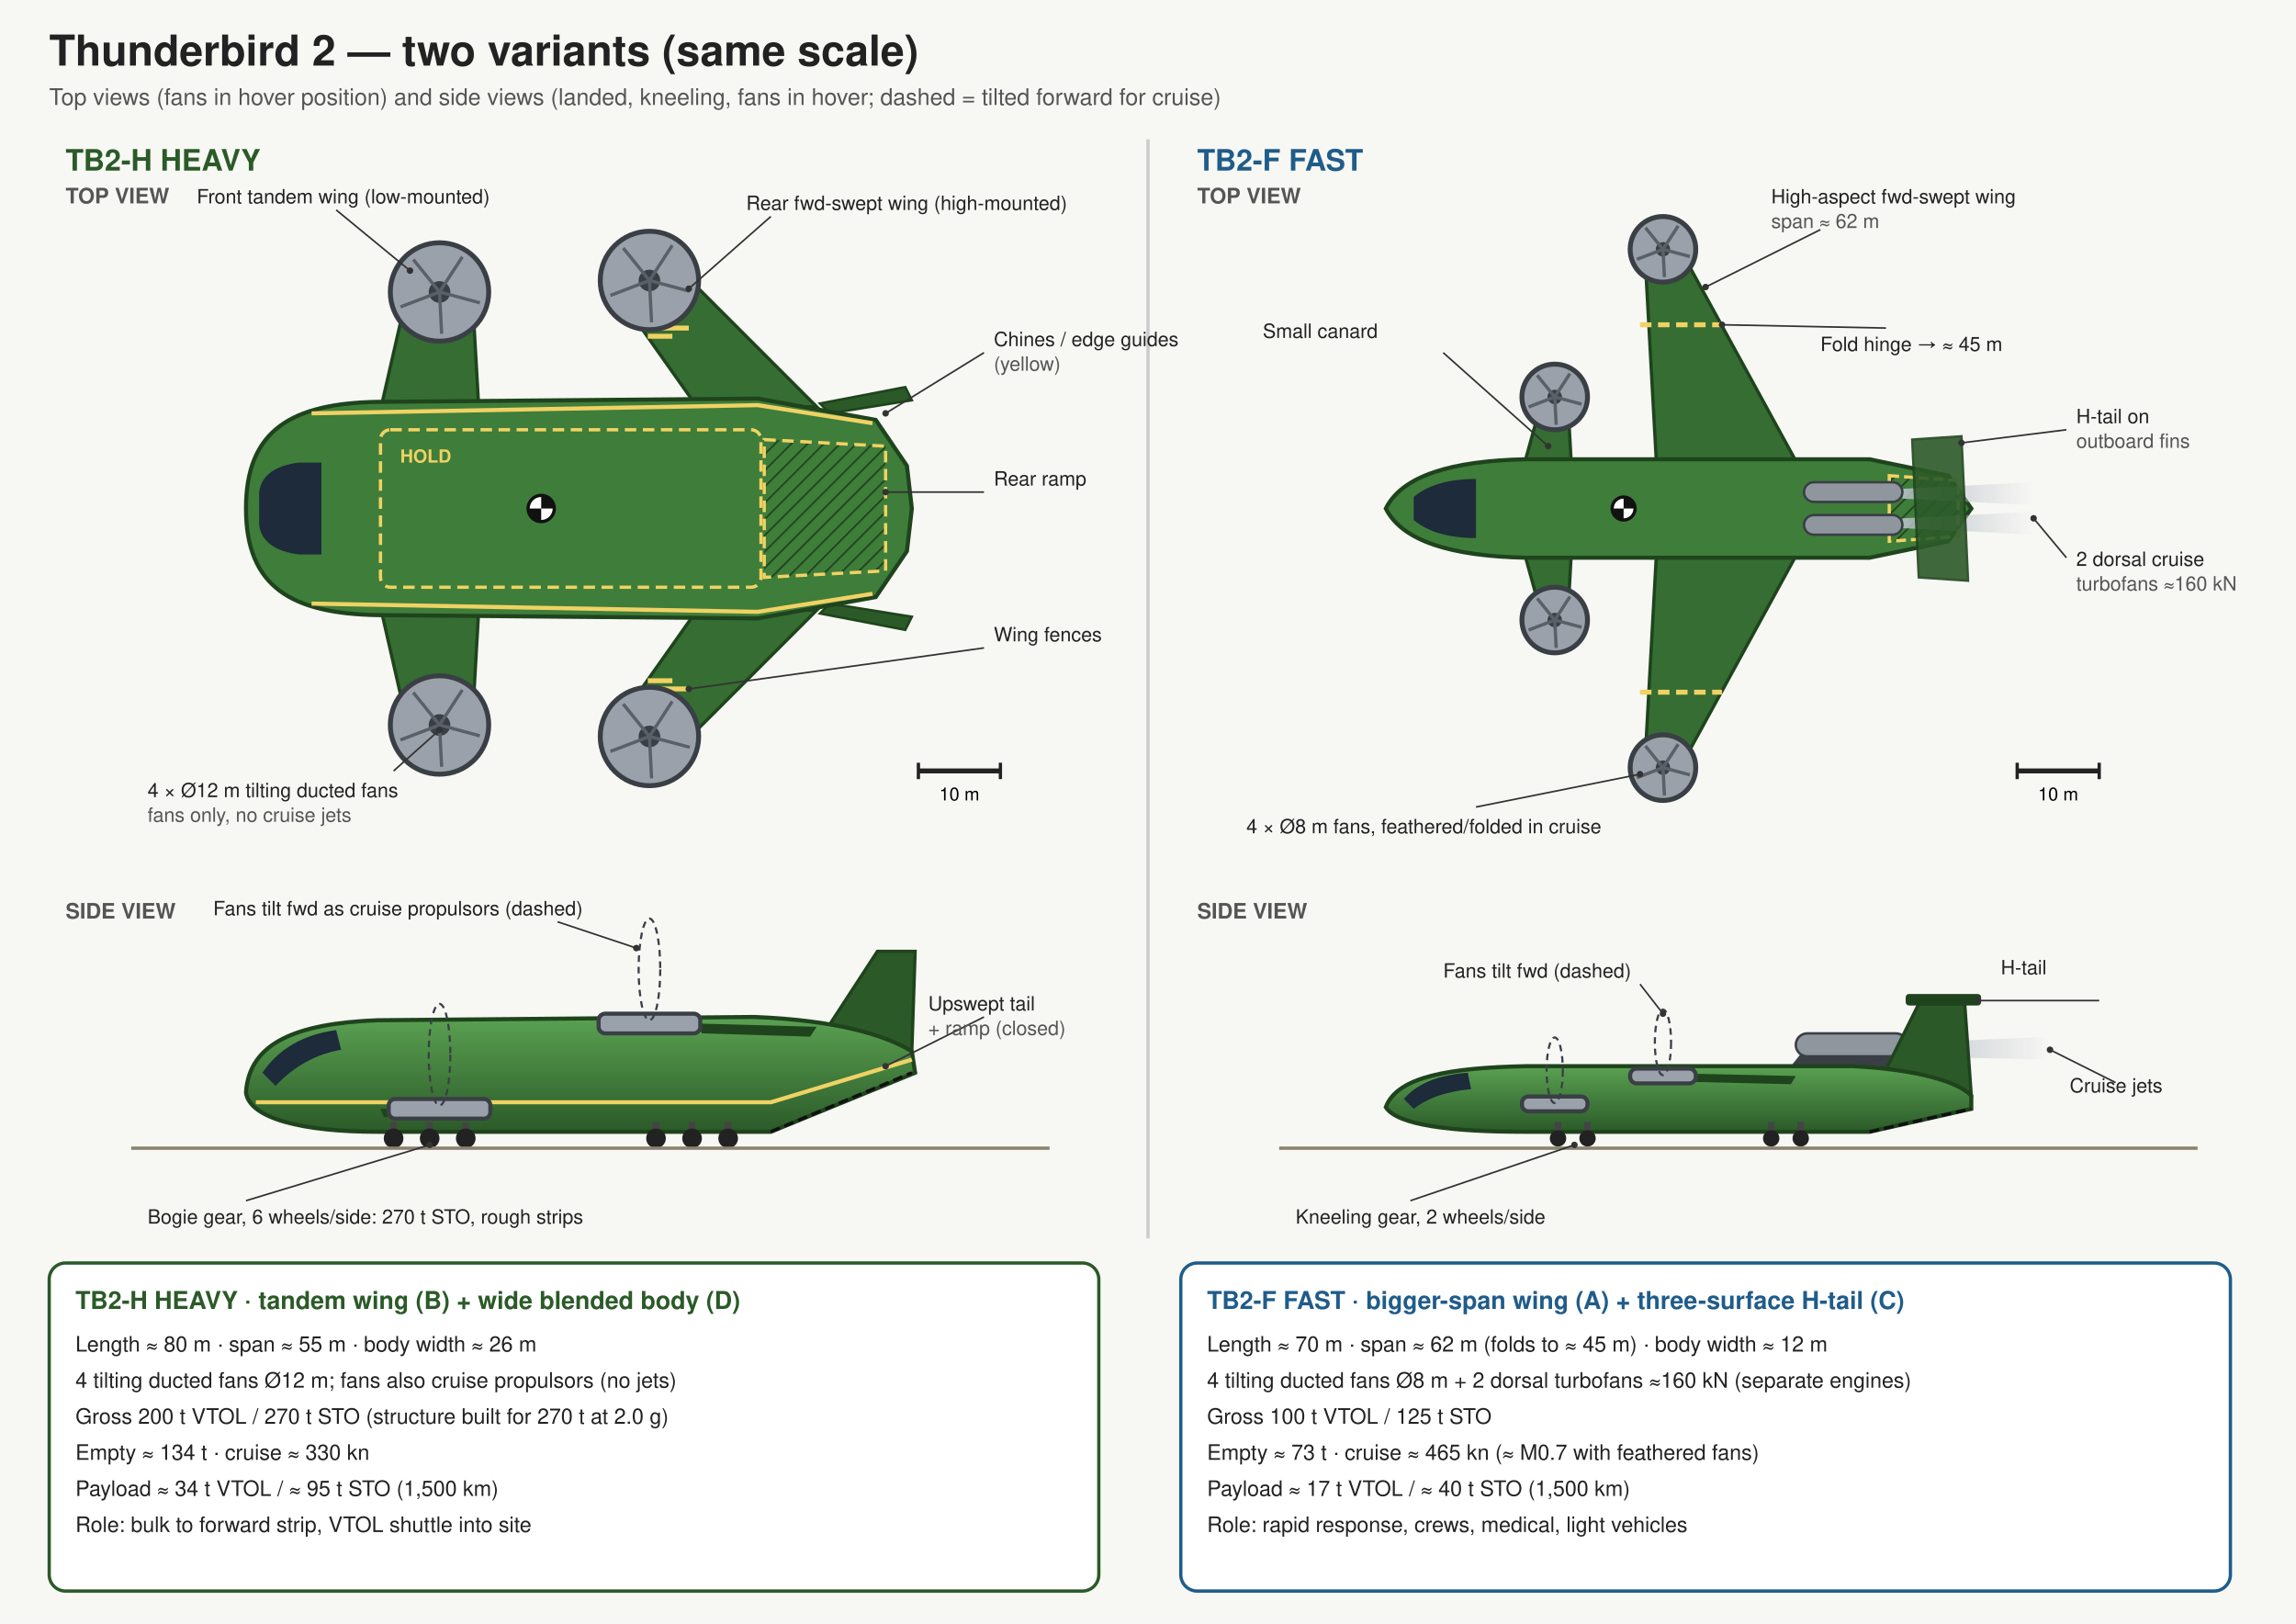
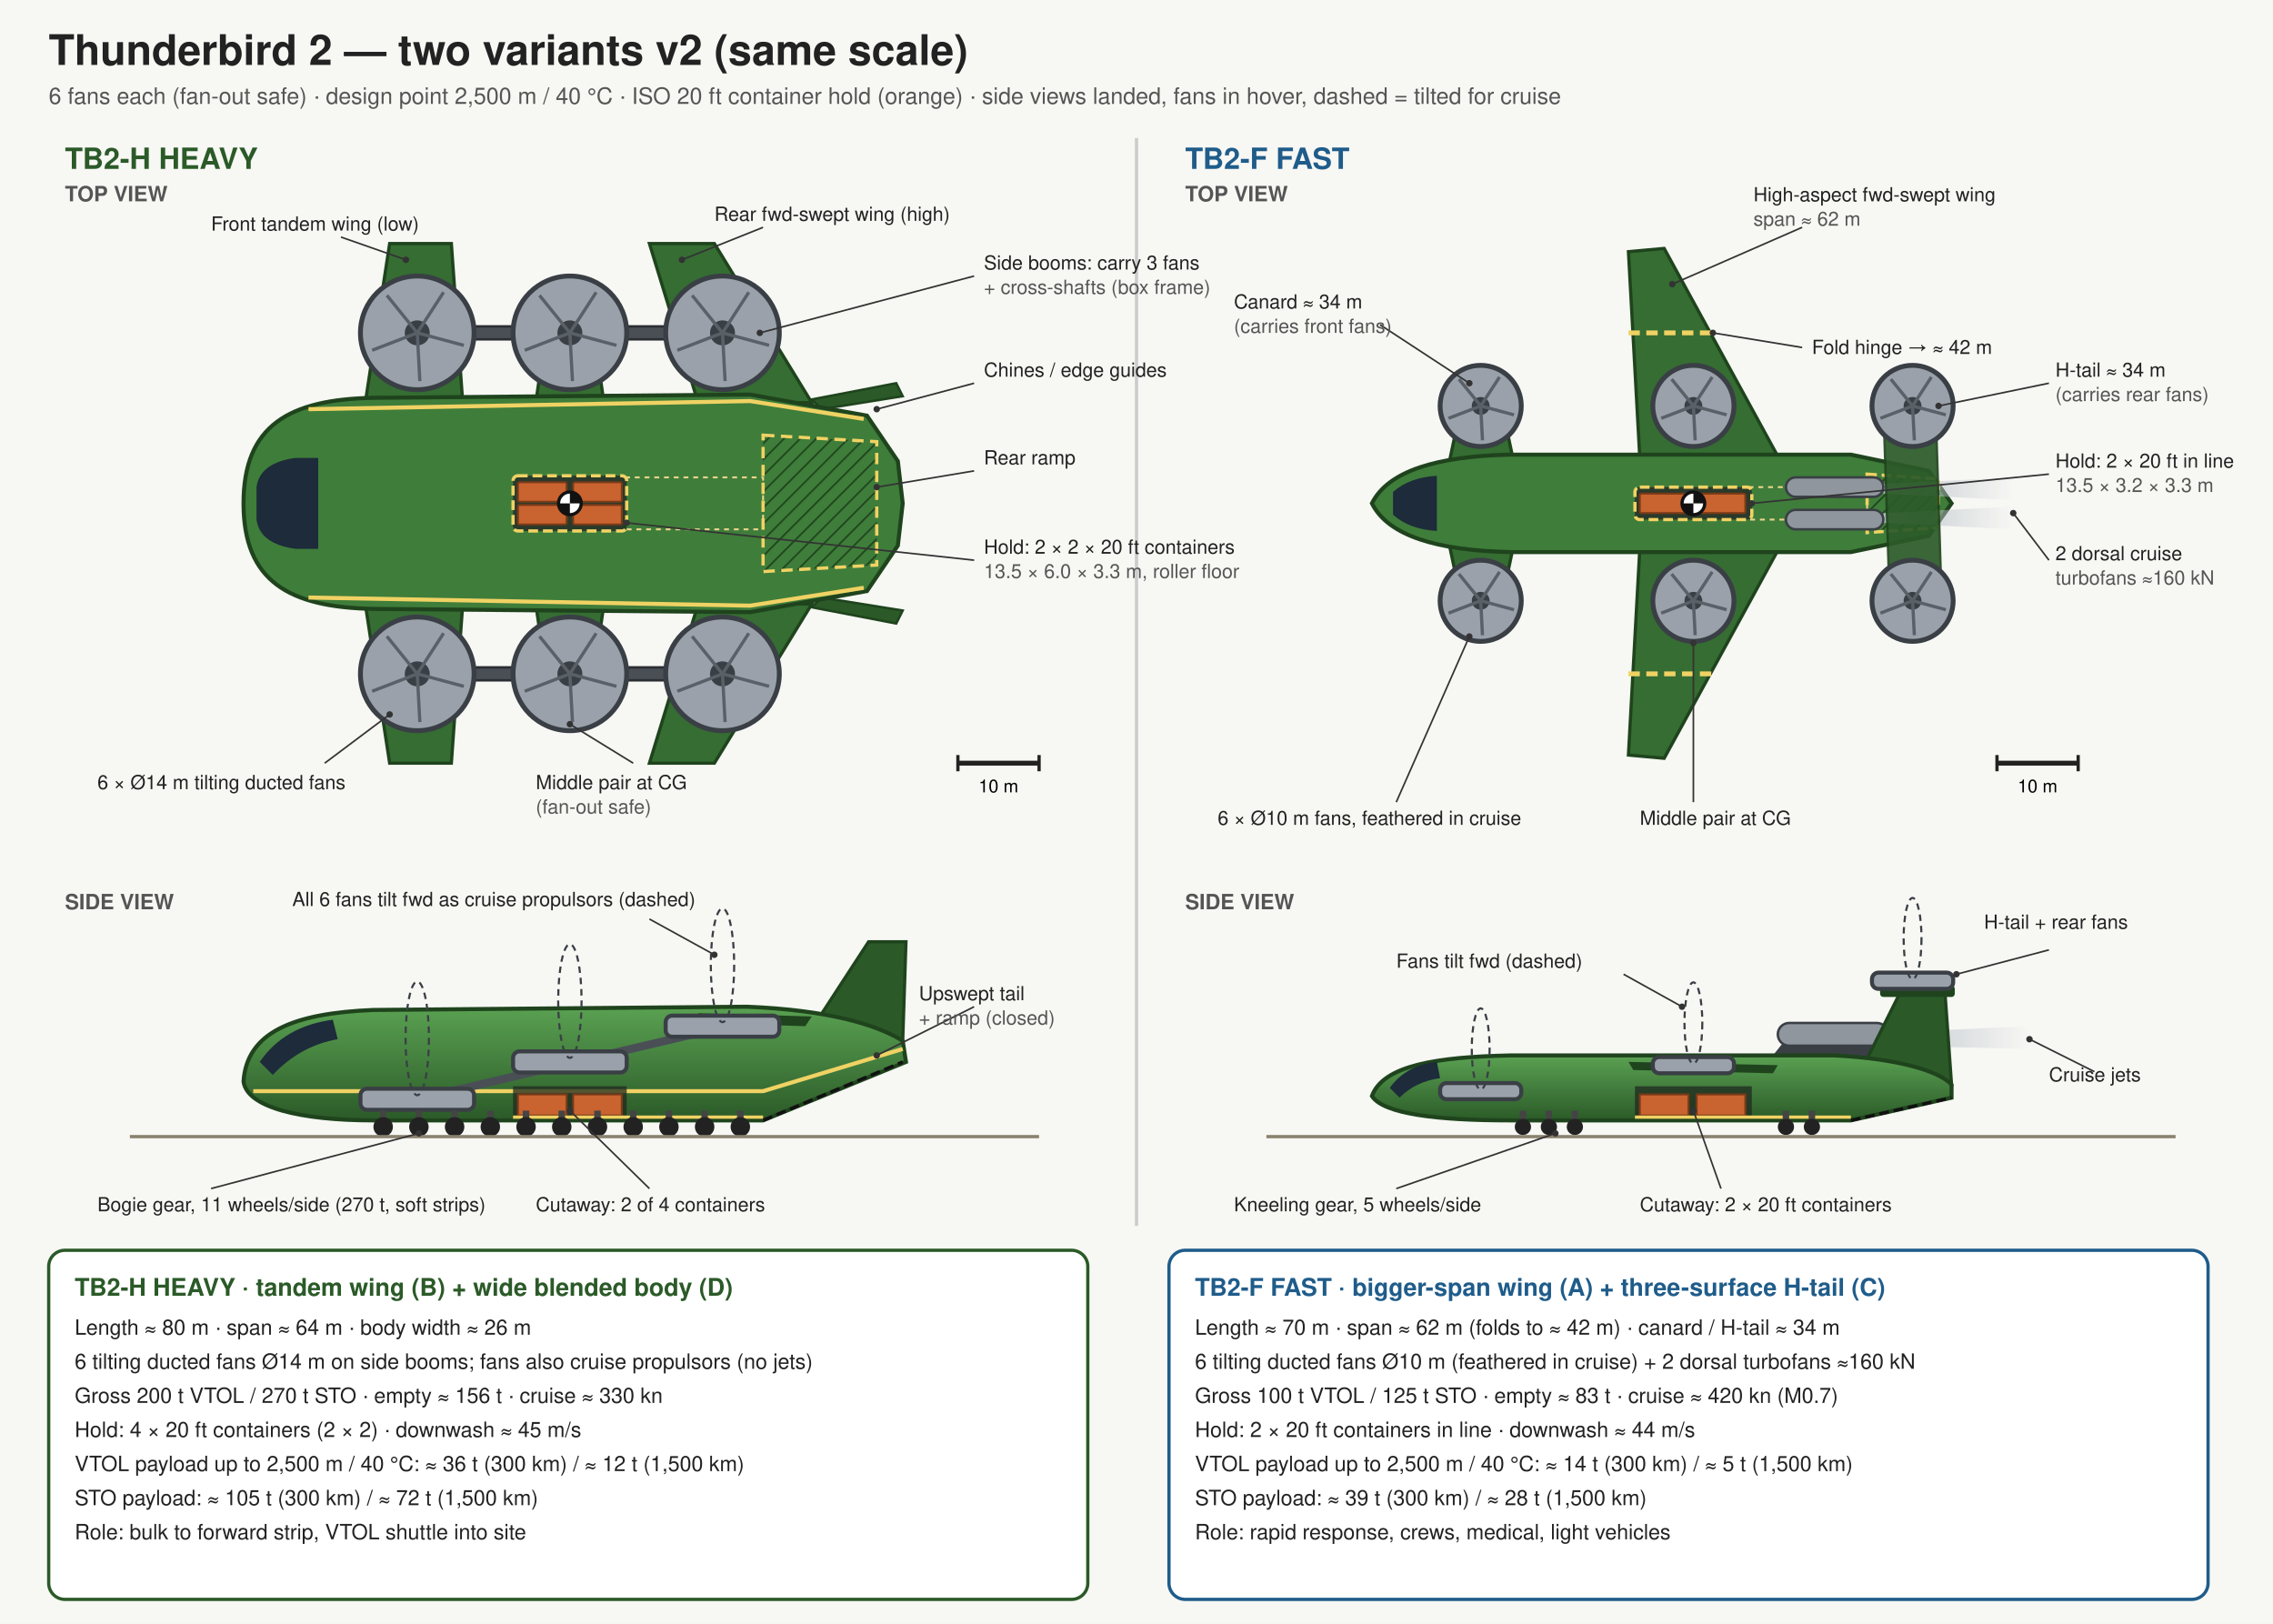
- <svg xmlns="http://www.w3.org/2000/svg" viewBox="0 0 1400 990" width="1400" height="990" font-family="Helvetica, Arial, sans-serif">
+ <svg xmlns="http://www.w3.org/2000/svg" viewBox="0 0 1400 1000" width="1400" height="1000" font-family="Helvetica, Arial, sans-serif">
  <defs>
    <linearGradient id="hullSide" x1="0" y1="0" x2="0" y2="1">
      <stop offset="0" stop-color="#5aa152" />
      <stop offset="1" stop-color="#2b5a28" />
    </linearGradient>
    <linearGradient id="plume" x1="0" y1="0" x2="1" y2="0">
      <stop offset="0" stop-color="#b9c0c8" stop-opacity="0.9" />
      <stop offset="1" stop-color="#b9c0c8" stop-opacity="0" />
    </linearGradient>
    <pattern id="hatch" width="7" height="7" patternUnits="userSpaceOnUse" patternTransform="rotate(45)">
      <line x1="0" y1="0" x2="0" y2="7" stroke="#1f441d" stroke-width="2" />
    </pattern>
    <marker id="dot" viewBox="0 0 10 10" refX="5" refY="5" markerWidth="5" markerHeight="5">
      <circle cx="5" cy="5" r="4" fill="#333" />
    </marker>
  </defs>
-   <rect width="1400" height="990" fill="#f7f7f4" />
-   <text x="30" y="40" font-size="26" font-weight="bold" fill="#222">Thunderbird 2 — two variants (same scale)</text>
-   <text x="30" y="64" font-size="14" fill="#555">Top views (fans in hover position) and side views (landed, kneeling, fans in hover; dashed = tilted forward for cruise)</text>
+   <rect width="1400" height="1000" fill="#f7f7f4" />
+   <text x="30" y="40" font-size="26" font-weight="bold" fill="#222">Thunderbird 2 — two variants v2 (same scale)</text>
+   <text x="30" y="64" font-size="14" fill="#555">6 fans each (fan-out safe) · design point 2,500 m / 40 °C · ISO 20 ft container hold (orange) · side views landed, fans in hover, dashed = tilted for cruise</text>
  <line x1="700" y1="85" x2="700" y2="755" stroke="#ccc" stroke-width="2" />
  <text x="40" y="104" font-size="18" font-weight="bold" fill="#2b5a28">TB2-H HEAVY</text>
  <text x="730" y="104" font-size="18" font-weight="bold" fill="#1f5c8a">TB2-F FAST</text>
+   <text x="40" y="124" font-size="13" font-weight="bold" fill="#555">TOP VIEW</text>
+   <text x="730" y="124" font-size="13" font-weight="bold" fill="#555">TOP VIEW</text>
  <text x="40" y="560" font-size="13" font-weight="bold" fill="#555">SIDE VIEW</text>
  <text x="730" y="560" font-size="13" font-weight="bold" fill="#555">SIDE VIEW</text>
-   <text x="40" y="124" font-size="13" font-weight="bold" fill="#555">TOP VIEW</text>
-   <text x="730" y="124" font-size="13" font-weight="bold" fill="#555">TOP VIEW</text>
  <g>
    <polygon points="500,246 552,236 556,244 506,252" fill="#2b5a28" stroke="#1f441d" stroke-width="1.5" />
    <polygon points="500,374 552,384 556,376 506,368" fill="#2b5a28" stroke="#1f441d" stroke-width="1.5" />
-     <polygon points="232,250 248,180 288,180 292,250" fill="#356d32" stroke="#1f441d" stroke-width="2" />
-     <polygon points="232,370 248,440 288,440 292,370" fill="#356d32" stroke="#1f441d" stroke-width="2" />
-     <polygon points="425,248 372,173 420,170 498,248" fill="#356d32" stroke="#1f441d" stroke-width="2" />
-     <polygon points="425,372 372,447 420,450 498,372" fill="#356d32" stroke="#1f441d" stroke-width="2" />
+     <polygon points="225,248 240,150 278,150 285,248" fill="#356d32" stroke="#1f441d" stroke-width="2" />
+     <polygon points="225,372 240,470 278,470 285,372" fill="#356d32" stroke="#1f441d" stroke-width="2" />
+     <polygon points="430,248 400,150 440,150 500,248" fill="#356d32" stroke="#1f441d" stroke-width="2" />
+     <polygon points="430,372 400,470 440,470 500,372" fill="#356d32" stroke="#1f441d" stroke-width="2" />
+     <polygon points="330,248 336,207 366,207 372,248" fill="#356d32" stroke="#1f441d" stroke-width="2" />
+     <polygon points="330,372 336,413 366,413 372,372" fill="#356d32" stroke="#1f441d" stroke-width="2" />
+     <rect x="236" y="201" width="232" height="8" rx="3" fill="#4a4f55" stroke="#2a2e33" stroke-width="1.5" />
+     <rect x="236" y="411" width="232" height="8" rx="3" fill="#4a4f55" stroke="#2a2e33" stroke-width="1.5" />
    <path d="M150,310 C150,262 178,246 230,245 L462,243 L534,256 L553,284 L556,310 L553,336 L534,364 L462,377 L230,375 C178,374 150,358 150,310 Z" fill="#3f7d3a" stroke="#1f441d" stroke-width="2.5" />
    <path d="M158,300 Q160,285 182,282 L196,282 L196,338 L182,338 Q160,335 158,320 Z" fill="#1d2b3a" />
    <path d="M190,252 L462,247 L532,258" stroke="#f0d264" stroke-width="2.5" fill="none" />
    <path d="M190,368 L462,373 L532,362" stroke="#f0d264" stroke-width="2.5" fill="none" />
-     <rect x="232" y="262" width="232" height="96" rx="6" fill="none" stroke="#f0d264" stroke-width="2" stroke-dasharray="7 4" />
-     <polygon points="466,268 540,272 540,348 466,352" fill="url(#hatch)" stroke="#f0d264" stroke-width="2" stroke-dasharray="7 4" />
-     <polygon points="395,205 410,205" stroke="#f0d264" stroke-width="3" />
-     <polygon points="395,415 410,415" stroke="#f0d264" stroke-width="3" />
-     <line x1="388" y1="200" x2="420" y2="200" stroke="#f0d264" stroke-width="3" />
-     <line x1="388" y1="420" x2="420" y2="420" stroke="#f0d264" stroke-width="3" />
-     <circle cx="268" cy="178" r="30" fill="#9aa1aa" stroke="#3a3f45" stroke-width="3" />
-     <circle cx="268" cy="178" r="6.6" fill="#3a3f45" />
-     <line x1="268" y1="178" x2="292.6" y2="184.6" stroke="#5a6068" stroke-width="2" />
-     <line x1="268" y1="178" x2="269.3" y2="203.5" stroke="#5a6068" stroke-width="2" />
-     <line x1="268" y1="178" x2="244.2" y2="187.1" stroke="#5a6068" stroke-width="2" />
-     <line x1="268" y1="178" x2="252.0" y2="158.2" stroke="#5a6068" stroke-width="2" />
-     <line x1="268" y1="178" x2="281.9" y2="156.6" stroke="#5a6068" stroke-width="2" />
-     <circle cx="268" cy="442" r="30" fill="#9aa1aa" stroke="#3a3f45" stroke-width="3" />
-     <circle cx="268" cy="442" r="6.6" fill="#3a3f45" />
-     <line x1="268" y1="442" x2="292.6" y2="448.6" stroke="#5a6068" stroke-width="2" />
-     <line x1="268" y1="442" x2="269.3" y2="467.5" stroke="#5a6068" stroke-width="2" />
-     <line x1="268" y1="442" x2="244.2" y2="451.1" stroke="#5a6068" stroke-width="2" />
-     <line x1="268" y1="442" x2="252.0" y2="422.2" stroke="#5a6068" stroke-width="2" />
-     <line x1="268" y1="442" x2="281.9" y2="420.6" stroke="#5a6068" stroke-width="2" />
-     <circle cx="396" cy="171" r="30" fill="#9aa1aa" stroke="#3a3f45" stroke-width="3" />
-     <circle cx="396" cy="171" r="6.6" fill="#3a3f45" />
-     <line x1="396" y1="171" x2="420.6" y2="177.6" stroke="#5a6068" stroke-width="2" />
-     <line x1="396" y1="171" x2="397.3" y2="196.5" stroke="#5a6068" stroke-width="2" />
-     <line x1="396" y1="171" x2="372.2" y2="180.1" stroke="#5a6068" stroke-width="2" />
-     <line x1="396" y1="171" x2="380.0" y2="151.2" stroke="#5a6068" stroke-width="2" />
-     <line x1="396" y1="171" x2="409.9" y2="149.6" stroke="#5a6068" stroke-width="2" />
-     <circle cx="396" cy="449" r="30" fill="#9aa1aa" stroke="#3a3f45" stroke-width="3" />
-     <circle cx="396" cy="449" r="6.6" fill="#3a3f45" />
-     <line x1="396" y1="449" x2="420.6" y2="455.6" stroke="#5a6068" stroke-width="2" />
-     <line x1="396" y1="449" x2="397.3" y2="474.5" stroke="#5a6068" stroke-width="2" />
-     <line x1="396" y1="449" x2="372.2" y2="458.1" stroke="#5a6068" stroke-width="2" />
-     <line x1="396" y1="449" x2="380.0" y2="429.2" stroke="#5a6068" stroke-width="2" />
-     <line x1="396" y1="449" x2="409.9" y2="427.6" stroke="#5a6068" stroke-width="2" />
-     <g transform="translate(330,310)">
-       <circle r="8" fill="#fff" stroke="#111" stroke-width="2" />
-       <path d="M0,-8 A8,8 0 0,1 8,0 L0,0 Z M0,8 A8,8 0 0,1 -8,0 L0,0 Z" fill="#111" />
+     <rect x="385" y="294" width="85" height="32" fill="none" stroke="#e8d48a" stroke-width="1.2" stroke-dasharray="3 3" />
+     <rect x="316" y="293" width="70" height="34" rx="3" fill="#2a3a2a" stroke="#f0d264" stroke-width="2" stroke-dasharray="6 3" />
+     <rect x="319" y="297" width="30" height="12" rx="1" fill="#c9632f" stroke="#7a3a18" stroke-width="1.2" />
+     <rect x="319" y="311" width="30" height="12" rx="1" fill="#c9632f" stroke="#7a3a18" stroke-width="1.2" />
+     <rect x="353" y="297" width="30" height="12" rx="1" fill="#c9632f" stroke="#7a3a18" stroke-width="1.2" />
+     <rect x="353" y="311" width="30" height="12" rx="1" fill="#c9632f" stroke="#7a3a18" stroke-width="1.2" />
+     <polygon points="470,268 540,272 540,348 470,352" fill="url(#hatch)" stroke="#f0d264" stroke-width="2" stroke-dasharray="7 4" />
+     <circle cx="257" cy="205" r="35" fill="#9aa1aa" stroke="#3a3f45" stroke-width="3" />
+     <circle cx="257" cy="205" r="7.7" fill="#3a3f45" />
+     <line x1="257" y1="205" x2="285.7" y2="212.7" stroke="#5a6068" stroke-width="2" />
+     <line x1="257" y1="205" x2="258.6" y2="234.7" stroke="#5a6068" stroke-width="2" />
+     <line x1="257" y1="205" x2="229.2" y2="215.7" stroke="#5a6068" stroke-width="2" />
+     <line x1="257" y1="205" x2="238.3" y2="181.9" stroke="#5a6068" stroke-width="2" />
+     <line x1="257" y1="205" x2="273.2" y2="180.0" stroke="#5a6068" stroke-width="2" />
+     <circle cx="257" cy="415" r="35" fill="#9aa1aa" stroke="#3a3f45" stroke-width="3" />
+     <circle cx="257" cy="415" r="7.7" fill="#3a3f45" />
+     <line x1="257" y1="415" x2="285.7" y2="422.7" stroke="#5a6068" stroke-width="2" />
+     <line x1="257" y1="415" x2="258.6" y2="444.7" stroke="#5a6068" stroke-width="2" />
+     <line x1="257" y1="415" x2="229.2" y2="425.7" stroke="#5a6068" stroke-width="2" />
+     <line x1="257" y1="415" x2="238.3" y2="391.9" stroke="#5a6068" stroke-width="2" />
+     <line x1="257" y1="415" x2="273.2" y2="390.0" stroke="#5a6068" stroke-width="2" />
+     <circle cx="351" cy="205" r="35" fill="#9aa1aa" stroke="#3a3f45" stroke-width="3" />
+     <circle cx="351" cy="205" r="7.7" fill="#3a3f45" />
+     <line x1="351" y1="205" x2="379.7" y2="212.7" stroke="#5a6068" stroke-width="2" />
+     <line x1="351" y1="205" x2="352.6" y2="234.7" stroke="#5a6068" stroke-width="2" />
+     <line x1="351" y1="205" x2="323.2" y2="215.7" stroke="#5a6068" stroke-width="2" />
+     <line x1="351" y1="205" x2="332.3" y2="181.9" stroke="#5a6068" stroke-width="2" />
+     <line x1="351" y1="205" x2="367.2" y2="180.0" stroke="#5a6068" stroke-width="2" />
+     <circle cx="351" cy="415" r="35" fill="#9aa1aa" stroke="#3a3f45" stroke-width="3" />
+     <circle cx="351" cy="415" r="7.7" fill="#3a3f45" />
+     <line x1="351" y1="415" x2="379.7" y2="422.7" stroke="#5a6068" stroke-width="2" />
+     <line x1="351" y1="415" x2="352.6" y2="444.7" stroke="#5a6068" stroke-width="2" />
+     <line x1="351" y1="415" x2="323.2" y2="425.7" stroke="#5a6068" stroke-width="2" />
+     <line x1="351" y1="415" x2="332.3" y2="391.9" stroke="#5a6068" stroke-width="2" />
+     <line x1="351" y1="415" x2="367.2" y2="390.0" stroke="#5a6068" stroke-width="2" />
+     <circle cx="445" cy="205" r="35" fill="#9aa1aa" stroke="#3a3f45" stroke-width="3" />
+     <circle cx="445" cy="205" r="7.7" fill="#3a3f45" />
+     <line x1="445" y1="205" x2="473.7" y2="212.7" stroke="#5a6068" stroke-width="2" />
+     <line x1="445" y1="205" x2="446.6" y2="234.7" stroke="#5a6068" stroke-width="2" />
+     <line x1="445" y1="205" x2="417.2" y2="215.7" stroke="#5a6068" stroke-width="2" />
+     <line x1="445" y1="205" x2="426.3" y2="181.9" stroke="#5a6068" stroke-width="2" />
+     <line x1="445" y1="205" x2="461.2" y2="180.0" stroke="#5a6068" stroke-width="2" />
+     <circle cx="445" cy="415" r="35" fill="#9aa1aa" stroke="#3a3f45" stroke-width="3" />
+     <circle cx="445" cy="415" r="7.7" fill="#3a3f45" />
+     <line x1="445" y1="415" x2="473.7" y2="422.7" stroke="#5a6068" stroke-width="2" />
+     <line x1="445" y1="415" x2="446.6" y2="444.7" stroke="#5a6068" stroke-width="2" />
+     <line x1="445" y1="415" x2="417.2" y2="425.7" stroke="#5a6068" stroke-width="2" />
+     <line x1="445" y1="415" x2="426.3" y2="391.9" stroke="#5a6068" stroke-width="2" />
+     <line x1="445" y1="415" x2="461.2" y2="390.0" stroke="#5a6068" stroke-width="2" />
+     <g transform="translate(351,310)">
+       <circle r="7" fill="#fff" stroke="#111" stroke-width="2" />
+       <path d="M0,-7 A7,7 0 0,1 7,0 L0,0 Z M0,7 A7,7 0 0,1 -7,0 L0,0 Z" fill="#111" />
    </g>
    <g font-size="12" fill="#222">
-       <line x1="205" y1="128" x2="250" y2="165" stroke="#333" marker-end="url(#dot)" />
-       <text x="120" y="124" text-anchor="start">Front tandem wing (low-mounted)</text>
-       <line x1="470" y1="132" x2="420" y2="176" stroke="#333" marker-end="url(#dot)" />
-       <text x="455" y="128" text-anchor="start">Rear fwd-swept wing (high-mounted)</text>
-       <line x1="600" y1="215" x2="540" y2="252" stroke="#333" marker-end="url(#dot)" />
-       <text x="606" y="211" text-anchor="start">Chines / edge guides</text>
-       <text x="606" y="226" fill="#555" text-anchor="start">(yellow)</text>
-       <line x1="600" y1="300" x2="540" y2="300" stroke="#333" marker-end="url(#dot)" />
-       <text x="606" y="296" text-anchor="start">Rear ramp</text>
-       <line x1="600" y1="395" x2="420" y2="420" stroke="#333" marker-end="url(#dot)" />
-       <text x="606" y="391" text-anchor="start">Wing fences</text>
-       <line x1="240" y1="470" x2="268" y2="445" stroke="#333" marker-end="url(#dot)" />
-       <text x="90" y="486" text-anchor="start">4 × Ø12 m tilting ducted fans</text>
-       <text x="90" y="501" fill="#555" text-anchor="start">fans only, no cruise jets</text>
-       <text x="244" y="282" font-size="11" fill="#f0d264" font-weight="bold">HOLD</text>
-     </g>
-     <g transform="translate(560,470)">
+       <line x1="210" y1="146" x2="250" y2="160" stroke="#333" marker-end="url(#dot)" />
+       <text x="130" y="142">Front tandem wing (low)</text>
+       <line x1="470" y1="140" x2="420" y2="160" stroke="#333" marker-end="url(#dot)" />
+       <text x="440" y="136">Rear fwd-swept wing (high)</text>
+       <line x1="600" y1="170" x2="468" y2="205" stroke="#333" marker-end="url(#dot)" />
+       <text x="606" y="166">Side booms: carry 3 fans</text>
+       <text x="606" y="181" fill="#555">+ cross-shafts (box frame)</text>
+       <line x1="600" y1="236" x2="540" y2="252" stroke="#333" marker-end="url(#dot)" />
+       <text x="606" y="232">Chines / edge guides</text>
+       <line x1="600" y1="290" x2="540" y2="300" stroke="#333" marker-end="url(#dot)" />
+       <text x="606" y="286">Rear ramp</text>
+       <line x1="600" y1="345" x2="386" y2="322" stroke="#333" marker-end="url(#dot)" />
+       <text x="606" y="341">Hold: 2 × 2 × 20 ft containers</text>
+       <text x="606" y="356" fill="#555">13.5 × 6.0 × 3.3 m, roller floor</text>
+       <line x1="200" y1="470" x2="240" y2="440" stroke="#333" marker-end="url(#dot)" />
+       <text x="60" y="486">6 × Ø14 m tilting ducted fans</text>
+       <line x1="390" y1="470" x2="351" y2="446" stroke="#333" marker-end="url(#dot)" />
+       <text x="330" y="486">Middle pair at CG</text>
+       <text x="330" y="501" fill="#555">(fan-out safe)</text>
+     </g>
+     <g transform="translate(590,470)">
      <line x1="0" y1="0" x2="50" y2="0" stroke="#222" stroke-width="3" />
      <line x1="0" y1="-5" x2="0" y2="5" stroke="#222" stroke-width="2" />
      <line x1="50" y1="-5" x2="50" y2="5" stroke="#222" stroke-width="2" />
      <text x="25" y="18" font-size="11" text-anchor="middle">10 m</text>
    </g>
  </g>
  <g>
    <path d="M505,626 L535,580 L558,580 L556,641 Z" fill="#2b5a28" stroke="#1f441d" stroke-width="2" />
    <path d="M150,666 C152,636 180,624 230,622 L460,620 C510,622 540,631 556,641 L558,654 L470,690 L230,690 C185,690 152,682 150,666 Z" fill="url(#hullSide)" stroke="#1f441d" stroke-width="2.5" />
    <path d="M160,654 Q175,632 205,628 L208,640 Q185,644 168,662 Z" fill="#1d2b3a" />
    <path d="M156,672 L470,672 L556,646" stroke="#f0d264" stroke-width="2.5" fill="none" />
    <path d="M470,690 L556,654" stroke="#111" stroke-width="2" stroke-dasharray="6 3" />
-     <path d="M232,676 L292,674 L290,680 L234,681 Z" fill="#1f441d" />
-     <path d="M425,624 L498,626 L494,632 L428,630 Z" fill="#1f441d" />
-     <rect x="237.0" y="670.0" width="62" height="12" rx="4" fill="#9aa1aa" stroke="#3a3f45" stroke-width="2.5" />
-     <ellipse cx="268" cy="643.0" rx="6.6" ry="31.0" fill="none" stroke="#3a3f45" stroke-width="1.3" stroke-dasharray="4 3" />
-     <rect x="365.0" y="618.0" width="62" height="12" rx="4" fill="#9aa1aa" stroke="#3a3f45" stroke-width="2.5" />
-     <ellipse cx="396" cy="591.0" rx="6.6" ry="31.0" fill="none" stroke="#3a3f45" stroke-width="1.3" stroke-dasharray="4 3" />
-     <line x1="240" y1="684" x2="240" y2="694" stroke="#444" stroke-width="4" />
-     <circle cx="240" cy="694" r="6" fill="#222" />
-     <line x1="262" y1="684" x2="262" y2="694" stroke="#444" stroke-width="4" />
-     <circle cx="262" cy="694" r="6" fill="#222" />
-     <line x1="284" y1="684" x2="284" y2="694" stroke="#444" stroke-width="4" />
-     <circle cx="284" cy="694" r="6" fill="#222" />
-     <line x1="400" y1="684" x2="400" y2="694" stroke="#444" stroke-width="4" />
-     <circle cx="400" cy="694" r="6" fill="#222" />
-     <line x1="422" y1="684" x2="422" y2="694" stroke="#444" stroke-width="4" />
-     <circle cx="422" cy="694" r="6" fill="#222" />
-     <line x1="444" y1="684" x2="444" y2="694" stroke="#444" stroke-width="4" />
-     <circle cx="444" cy="694" r="6" fill="#222" />
+     <rect x="316" y="669" width="70" height="19" fill="#1f2a1f" opacity="0.75" />
+     <rect x="319" y="674" width="30" height="13" fill="#c9632f" stroke="#7a3a18" stroke-width="1.2" />
+     <rect x="353" y="674" width="30" height="13" fill="#c9632f" stroke="#7a3a18" stroke-width="1.2" />
+     <line x1="316" y1="688" x2="470" y2="688" stroke="#f0d264" stroke-width="2" />
+     <path d="M226,677 L286,675 L284,681 L228,682 Z" fill="#1f441d" />
+     <path d="M430,624 L500,626 L496,632 L433,630 Z" fill="#1f441d" />
+     <path d="M240,681 L465,628" stroke="#4a4f55" stroke-width="5" stroke-linecap="round" />
+     <rect x="222.0" y="670.5" width="70" height="13" rx="4" fill="#9aa1aa" stroke="#3a3f45" stroke-width="2.5" />
+     <ellipse cx="257" cy="639.5" rx="7.2" ry="35.0" fill="none" stroke="#3a3f45" stroke-width="1.3" stroke-dasharray="4 3" />
+     <rect x="316.0" y="647.5" width="70" height="13" rx="4" fill="#9aa1aa" stroke="#3a3f45" stroke-width="2.5" />
+     <ellipse cx="351" cy="616.5" rx="7.2" ry="35.0" fill="none" stroke="#3a3f45" stroke-width="1.3" stroke-dasharray="4 3" />
+     <rect x="410.0" y="625.5" width="70" height="13" rx="4" fill="#9aa1aa" stroke="#3a3f45" stroke-width="2.5" />
+     <ellipse cx="445" cy="594.5" rx="7.2" ry="35.0" fill="none" stroke="#3a3f45" stroke-width="1.3" stroke-dasharray="4 3" />
+     <line x1="236" y1="684" x2="236" y2="694" stroke="#444" stroke-width="4" />
+     <circle cx="236" cy="694" r="6" fill="#222" />
+     <line x1="258" y1="684" x2="258" y2="694" stroke="#444" stroke-width="4" />
+     <circle cx="258" cy="694" r="6" fill="#222" />
+     <line x1="280" y1="684" x2="280" y2="694" stroke="#444" stroke-width="4" />
+     <circle cx="280" cy="694" r="6" fill="#222" />
+     <line x1="302" y1="684" x2="302" y2="694" stroke="#444" stroke-width="4" />
+     <circle cx="302" cy="694" r="6" fill="#222" />
+     <line x1="324" y1="684" x2="324" y2="694" stroke="#444" stroke-width="4" />
+     <circle cx="324" cy="694" r="6" fill="#222" />
+     <line x1="346" y1="684" x2="346" y2="694" stroke="#444" stroke-width="4" />
+     <circle cx="346" cy="694" r="6" fill="#222" />
+     <line x1="368" y1="684" x2="368" y2="694" stroke="#444" stroke-width="4" />
+     <circle cx="368" cy="694" r="6" fill="#222" />
+     <line x1="390" y1="684" x2="390" y2="694" stroke="#444" stroke-width="4" />
+     <circle cx="390" cy="694" r="6" fill="#222" />
+     <line x1="412" y1="684" x2="412" y2="694" stroke="#444" stroke-width="4" />
+     <circle cx="412" cy="694" r="6" fill="#222" />
+     <line x1="434" y1="684" x2="434" y2="694" stroke="#444" stroke-width="4" />
+     <circle cx="434" cy="694" r="6" fill="#222" />
+     <line x1="456" y1="684" x2="456" y2="694" stroke="#444" stroke-width="4" />
+     <circle cx="456" cy="694" r="6" fill="#222" />
    <line x1="80" y1="700" x2="640" y2="700" stroke="#8a826e" stroke-width="2" />
    <g font-size="12" fill="#222">
-       <line x1="340" y1="562" x2="388" y2="578" stroke="#333" marker-end="url(#dot)" />
-       <text x="130" y="558" text-anchor="start">Fans tilt fwd as cruise propulsors (dashed)</text>
+       <line x1="400" y1="566" x2="440" y2="588" stroke="#333" marker-end="url(#dot)" />
+       <text x="180" y="558">All 6 fans tilt fwd as cruise propulsors (dashed)</text>
      <line x1="600" y1="620" x2="540" y2="650" stroke="#333" marker-end="url(#dot)" />
-       <text x="566" y="616" text-anchor="start">Upswept tail</text>
-       <text x="566" y="631" fill="#555" text-anchor="start">+ ramp (closed)</text>
-       <line x1="150" y1="732" x2="262" y2="698" stroke="#333" marker-end="url(#dot)" />
-       <text x="90" y="746" text-anchor="start">Bogie gear, 6 wheels/side: 270 t STO, rough strips</text>
+       <text x="566" y="616">Upswept tail</text>
+       <text x="566" y="631" fill="#555">+ ramp (closed)</text>
+       <line x1="130" y1="732" x2="258" y2="698" stroke="#333" marker-end="url(#dot)" />
+       <text x="60" y="746">Bogie gear, 11 wheels/side (270 t, soft strips)</text>
+       <line x1="400" y1="732" x2="351" y2="684" stroke="#333" marker-end="url(#dot)" />
+       <text x="330" y="746">Cutaway: 2 of 4 containers</text>
    </g>
  </g>
  <g>
    <polygon points="1010,282 1003,155 1025,153 1095,281" fill="#356d32" stroke="#1f441d" stroke-width="2" />
    <polygon points="1010,338 1003,465 1025,467 1095,339" fill="#356d32" stroke="#1f441d" stroke-width="2" />
-     <polygon points="930,281 940,245 956,245 958,281" fill="#356d32" stroke="#1f441d" stroke-width="2" />
-     <polygon points="930,339 940,375 956,375 958,339" fill="#356d32" stroke="#1f441d" stroke-width="2" />
+     <polygon points="893,283 900,250 925,250 932,283" fill="#356d32" stroke="#1f441d" stroke-width="2" />
+     <polygon points="893,337 900,370 925,370 932,337" fill="#356d32" stroke="#1f441d" stroke-width="2" />
    <path d="M845,310 C855,290 885,281 930,280 L1140,280 L1188,290 L1202,310 L1188,330 L1140,340 L930,340 C885,339 855,330 845,310 Z" fill="#3f7d3a" stroke="#1f441d" stroke-width="2.5" />
-     <path d="M862,303 Q875,292 900,292 L900,328 Q875,328 862,317 Z" fill="#1d2b3a" />
-     <polygon points="1152,290 1194,293 1194,327 1152,330" fill="url(#hatch)" stroke="#f0d264" stroke-width="2" stroke-dasharray="6 3" />
+     <path d="M858,303 Q868,294 885,293 L885,327 Q868,326 858,317 Z" fill="#1d2b3a" />
+     <rect x="1077" y="300" width="73" height="20" fill="none" stroke="#e8d48a" stroke-width="1.2" stroke-dasharray="3 3" />
+     <rect x="1007" y="300" width="72" height="20" rx="3" fill="#2a3a2a" stroke="#f0d264" stroke-width="2" stroke-dasharray="6 3" />
+     <rect x="1010" y="304" width="30" height="12" rx="1" fill="#c9632f" stroke="#7a3a18" stroke-width="1.2" />
+     <rect x="1045" y="304" width="30" height="12" rx="1" fill="#c9632f" stroke="#7a3a18" stroke-width="1.2" />
+     <polygon points="1150,292 1194,295 1194,325 1150,328" fill="url(#hatch)" stroke="#f0d264" stroke-width="2" stroke-dasharray="6 3" />
    <polygon points="1160,298 1240,294 1240,308 1160,304" fill="url(#plume)" />
    <polygon points="1160,322 1240,326 1240,312 1160,316" fill="url(#plume)" />
    <rect x="1100" y="294" width="60" height="12" rx="6" fill="#8f969e" stroke="#3a3f45" stroke-width="1.5" />
    <rect x="1100" y="314" width="60" height="12" rx="6" fill="#8f969e" stroke="#3a3f45" stroke-width="1.5" />
-     <polygon points="1166,268 1196,266 1200,354 1170,352" fill="#2b5a28" stroke="#1f441d" stroke-width="1.5" opacity="0.9" />
-     <line x1="1000" y1="198" x2="1050" y2="198" stroke="#f0d264" stroke-width="3" stroke-dasharray="7 4" />
-     <line x1="1000" y1="422" x2="1050" y2="422" stroke="#f0d264" stroke-width="3" stroke-dasharray="7 4" />
-     <circle cx="1014" cy="152" r="20" fill="#9aa1aa" stroke="#3a3f45" stroke-width="3" />
-     <circle cx="1014" cy="152" r="4.4" fill="#3a3f45" />
-     <line x1="1014" y1="152" x2="1030.4" y2="156.4" stroke="#5a6068" stroke-width="2" />
-     <line x1="1014" y1="152" x2="1014.9" y2="169.0" stroke="#5a6068" stroke-width="2" />
-     <line x1="1014" y1="152" x2="998.1" y2="158.1" stroke="#5a6068" stroke-width="2" />
-     <line x1="1014" y1="152" x2="1003.3" y2="138.8" stroke="#5a6068" stroke-width="2" />
-     <line x1="1014" y1="152" x2="1023.3" y2="137.7" stroke="#5a6068" stroke-width="2" />
-     <circle cx="1014" cy="468" r="20" fill="#9aa1aa" stroke="#3a3f45" stroke-width="3" />
-     <circle cx="1014" cy="468" r="4.4" fill="#3a3f45" />
-     <line x1="1014" y1="468" x2="1030.4" y2="472.4" stroke="#5a6068" stroke-width="2" />
-     <line x1="1014" y1="468" x2="1014.9" y2="485.0" stroke="#5a6068" stroke-width="2" />
-     <line x1="1014" y1="468" x2="998.1" y2="474.1" stroke="#5a6068" stroke-width="2" />
-     <line x1="1014" y1="468" x2="1003.3" y2="454.8" stroke="#5a6068" stroke-width="2" />
-     <line x1="1014" y1="468" x2="1023.3" y2="453.7" stroke="#5a6068" stroke-width="2" />
-     <circle cx="948" cy="242" r="20" fill="#9aa1aa" stroke="#3a3f45" stroke-width="3" />
-     <circle cx="948" cy="242" r="4.4" fill="#3a3f45" />
-     <line x1="948" y1="242" x2="964.4" y2="246.4" stroke="#5a6068" stroke-width="2" />
-     <line x1="948" y1="242" x2="948.9" y2="259.0" stroke="#5a6068" stroke-width="2" />
-     <line x1="948" y1="242" x2="932.1" y2="248.1" stroke="#5a6068" stroke-width="2" />
-     <line x1="948" y1="242" x2="937.3" y2="228.8" stroke="#5a6068" stroke-width="2" />
-     <line x1="948" y1="242" x2="957.3" y2="227.7" stroke="#5a6068" stroke-width="2" />
-     <circle cx="948" cy="378" r="20" fill="#9aa1aa" stroke="#3a3f45" stroke-width="3" />
-     <circle cx="948" cy="378" r="4.4" fill="#3a3f45" />
-     <line x1="948" y1="378" x2="964.4" y2="382.4" stroke="#5a6068" stroke-width="2" />
-     <line x1="948" y1="378" x2="948.9" y2="395.0" stroke="#5a6068" stroke-width="2" />
-     <line x1="948" y1="378" x2="932.1" y2="384.1" stroke="#5a6068" stroke-width="2" />
-     <line x1="948" y1="378" x2="937.3" y2="364.8" stroke="#5a6068" stroke-width="2" />
-     <line x1="948" y1="378" x2="957.3" y2="363.7" stroke="#5a6068" stroke-width="2" />
-     <g transform="translate(990,310)">
+     <polygon points="1160,248 1192,246 1196,374 1164,372" fill="#2b5a28" stroke="#1f441d" stroke-width="1.5" opacity="0.92" />
+     <line x1="1003" y1="205" x2="1055" y2="205" stroke="#f0d264" stroke-width="3" stroke-dasharray="7 4" />
+     <line x1="1003" y1="415" x2="1055" y2="415" stroke="#f0d264" stroke-width="3" stroke-dasharray="7 4" />
+     <circle cx="912" cy="250" r="25" fill="#9aa1aa" stroke="#3a3f45" stroke-width="3" />
+     <circle cx="912" cy="250" r="5.5" fill="#3a3f45" />
+     <line x1="912" y1="250" x2="932.5" y2="255.5" stroke="#5a6068" stroke-width="2" />
+     <line x1="912" y1="250" x2="913.1" y2="271.2" stroke="#5a6068" stroke-width="2" />
+     <line x1="912" y1="250" x2="892.2" y2="257.6" stroke="#5a6068" stroke-width="2" />
+     <line x1="912" y1="250" x2="898.6" y2="233.5" stroke="#5a6068" stroke-width="2" />
+     <line x1="912" y1="250" x2="923.6" y2="232.2" stroke="#5a6068" stroke-width="2" />
+     <circle cx="912" cy="370" r="25" fill="#9aa1aa" stroke="#3a3f45" stroke-width="3" />
+     <circle cx="912" cy="370" r="5.5" fill="#3a3f45" />
+     <line x1="912" y1="370" x2="932.5" y2="375.5" stroke="#5a6068" stroke-width="2" />
+     <line x1="912" y1="370" x2="913.1" y2="391.2" stroke="#5a6068" stroke-width="2" />
+     <line x1="912" y1="370" x2="892.2" y2="377.6" stroke="#5a6068" stroke-width="2" />
+     <line x1="912" y1="370" x2="898.6" y2="353.5" stroke="#5a6068" stroke-width="2" />
+     <line x1="912" y1="370" x2="923.6" y2="352.2" stroke="#5a6068" stroke-width="2" />
+     <circle cx="1043" cy="250" r="25" fill="#9aa1aa" stroke="#3a3f45" stroke-width="3" />
+     <circle cx="1043" cy="250" r="5.5" fill="#3a3f45" />
+     <line x1="1043" y1="250" x2="1063.5" y2="255.5" stroke="#5a6068" stroke-width="2" />
+     <line x1="1043" y1="250" x2="1044.1" y2="271.2" stroke="#5a6068" stroke-width="2" />
+     <line x1="1043" y1="250" x2="1023.2" y2="257.6" stroke="#5a6068" stroke-width="2" />
+     <line x1="1043" y1="250" x2="1029.6" y2="233.5" stroke="#5a6068" stroke-width="2" />
+     <line x1="1043" y1="250" x2="1054.6" y2="232.2" stroke="#5a6068" stroke-width="2" />
+     <circle cx="1043" cy="370" r="25" fill="#9aa1aa" stroke="#3a3f45" stroke-width="3" />
+     <circle cx="1043" cy="370" r="5.5" fill="#3a3f45" />
+     <line x1="1043" y1="370" x2="1063.5" y2="375.5" stroke="#5a6068" stroke-width="2" />
+     <line x1="1043" y1="370" x2="1044.1" y2="391.2" stroke="#5a6068" stroke-width="2" />
+     <line x1="1043" y1="370" x2="1023.2" y2="377.6" stroke="#5a6068" stroke-width="2" />
+     <line x1="1043" y1="370" x2="1029.6" y2="353.5" stroke="#5a6068" stroke-width="2" />
+     <line x1="1043" y1="370" x2="1054.6" y2="352.2" stroke="#5a6068" stroke-width="2" />
+     <circle cx="1178" cy="250" r="25" fill="#9aa1aa" stroke="#3a3f45" stroke-width="3" />
+     <circle cx="1178" cy="250" r="5.5" fill="#3a3f45" />
+     <line x1="1178" y1="250" x2="1198.5" y2="255.5" stroke="#5a6068" stroke-width="2" />
+     <line x1="1178" y1="250" x2="1179.1" y2="271.2" stroke="#5a6068" stroke-width="2" />
+     <line x1="1178" y1="250" x2="1158.2" y2="257.6" stroke="#5a6068" stroke-width="2" />
+     <line x1="1178" y1="250" x2="1164.6" y2="233.5" stroke="#5a6068" stroke-width="2" />
+     <line x1="1178" y1="250" x2="1189.6" y2="232.2" stroke="#5a6068" stroke-width="2" />
+     <circle cx="1178" cy="370" r="25" fill="#9aa1aa" stroke="#3a3f45" stroke-width="3" />
+     <circle cx="1178" cy="370" r="5.5" fill="#3a3f45" />
+     <line x1="1178" y1="370" x2="1198.5" y2="375.5" stroke="#5a6068" stroke-width="2" />
+     <line x1="1178" y1="370" x2="1179.1" y2="391.2" stroke="#5a6068" stroke-width="2" />
+     <line x1="1178" y1="370" x2="1158.2" y2="377.6" stroke="#5a6068" stroke-width="2" />
+     <line x1="1178" y1="370" x2="1164.6" y2="353.5" stroke="#5a6068" stroke-width="2" />
+     <line x1="1178" y1="370" x2="1189.6" y2="352.2" stroke="#5a6068" stroke-width="2" />
+     <g transform="translate(1043,310)">
      <circle r="7" fill="#fff" stroke="#111" stroke-width="2" />
      <path d="M0,-7 A7,7 0 0,1 7,0 L0,0 Z M0,7 A7,7 0 0,1 -7,0 L0,0 Z" fill="#111" />
    </g>
    <g font-size="12" fill="#222">
-       <line x1="1110" y1="140" x2="1040" y2="175" stroke="#333" marker-end="url(#dot)" />
-       <text x="1080" y="124" text-anchor="start">High-aspect fwd-swept wing</text>
-       <text x="1080" y="139" fill="#555" text-anchor="start">span ≈ 62 m</text>
-       <line x1="1150" y1="200" x2="1050" y2="198" stroke="#333" marker-end="url(#dot)" />
-       <text x="1110" y="214" text-anchor="start">Fold hinge → ≈ 45 m</text>
-       <line x1="880" y1="215" x2="944" y2="272" stroke="#333" marker-end="url(#dot)" />
-       <text x="770" y="206" text-anchor="start">Small canard</text>
-       <line x1="1260" y1="262" x2="1196" y2="270" stroke="#333" marker-end="url(#dot)" />
-       <text x="1266" y="258" text-anchor="start">H-tail on</text>
-       <text x="1266" y="273" fill="#555" text-anchor="start">outboard fins</text>
-       <line x1="1260" y1="340" x2="1240" y2="316" stroke="#333" marker-end="url(#dot)" />
-       <text x="1266" y="345" text-anchor="start">2 dorsal cruise</text>
-       <text x="1266" y="360" fill="#555" text-anchor="start">turbofans ≈160 kN</text>
-       <line x1="900" y1="492" x2="1000" y2="472" stroke="#333" marker-end="url(#dot)" />
-       <text x="760" y="508" text-anchor="start">4 × Ø8 m fans, feathered/folded in cruise</text>
+       <line x1="1110" y1="140" x2="1030" y2="175" stroke="#333" marker-end="url(#dot)" />
+       <text x="1080" y="124">High-aspect fwd-swept wing</text>
+       <text x="1080" y="139" fill="#555">span ≈ 62 m</text>
+       <line x1="1110" y1="214" x2="1055" y2="205" stroke="#333" marker-end="url(#dot)" />
+       <text x="1116" y="218">Fold hinge → ≈ 42 m</text>
+       <line x1="850" y1="200" x2="905" y2="236" stroke="#333" marker-end="url(#dot)" />
+       <text x="760" y="190">Canard ≈ 34 m</text>
+       <text x="760" y="205" fill="#555">(carries front fans)</text>
+       <line x1="1262" y1="236" x2="1194" y2="250" stroke="#333" marker-end="url(#dot)" />
+       <text x="1266" y="232">H-tail ≈ 34 m</text>
+       <text x="1266" y="247" fill="#555">(carries rear fans)</text>
+       <line x1="1262" y1="292" x2="1079" y2="310" stroke="#333" marker-end="url(#dot)" />
+       <text x="1266" y="288">Hold: 2 × 20 ft in line</text>
+       <text x="1266" y="303" fill="#555">13.5 × 3.2 × 3.3 m</text>
+       <line x1="1262" y1="345" x2="1240" y2="316" stroke="#333" marker-end="url(#dot)" />
+       <text x="1266" y="345">2 dorsal cruise</text>
+       <text x="1266" y="360" fill="#555">turbofans ≈160 kN</text>
+       <line x1="860" y1="494" x2="905" y2="392" stroke="#333" marker-end="url(#dot)" />
+       <text x="750" y="508">6 × Ø10 m fans, feathered in cruise</text>
+       <line x1="1043" y1="494" x2="1043" y2="396" stroke="#333" marker-end="url(#dot)" />
+       <text x="1010" y="508">Middle pair at CG</text>
    </g>
    <g transform="translate(1230,470)">
      <line x1="0" y1="0" x2="50" y2="0" stroke="#222" stroke-width="3" />
      <line x1="0" y1="-5" x2="0" y2="5" stroke="#222" stroke-width="2" />
      <line x1="50" y1="-5" x2="50" y2="5" stroke="#222" stroke-width="2" />
      <text x="25" y="18" font-size="11" text-anchor="middle">10 m</text>
    </g>
  </g>
  <g>
    <path d="M1100,640 L1092,650 L1166,652 L1160,640 Z" fill="#3a3f45" />
    <polygon points="1160,636 1250,632 1250,646 1160,644" fill="url(#plume)" />
    <rect x="1095" y="630" width="68" height="14" rx="7" fill="#8f969e" stroke="#3a3f45" stroke-width="1.5" />
    <path d="M1150,652 L1170,612 L1198,612 L1202,668 Z" fill="#2b5a28" stroke="#1f441d" stroke-width="2" />
-     <rect x="1162" y="606" width="46" height="7" rx="2" fill="#1f441d" />
+     <rect x="1158" y="607" width="46" height="7" rx="2" fill="#1f441d" />
    <path d="M845,675 C852,656 885,651 930,650 L1130,650 C1170,652 1195,660 1202,668 L1202,676 L1140,690 L930,690 C885,690 852,686 845,675 Z" fill="url(#hullSide)" stroke="#1f441d" stroke-width="2.5" />
-     <path d="M856,670 Q868,656 895,654 L897,664 Q875,666 862,676 Z" fill="#1d2b3a" />
+     <path d="M856,670 Q866,656 885,654 L887,664 Q872,666 862,676 Z" fill="#1d2b3a" />
    <path d="M1140,690 L1202,676" stroke="#111" stroke-width="2" stroke-dasharray="6 3" />
+     <rect x="1007" y="669" width="72" height="19" fill="#1f2a1f" opacity="0.75" />
+     <rect x="1010" y="674" width="30" height="13" fill="#c9632f" stroke="#7a3a18" stroke-width="1.2" />
+     <rect x="1045" y="674" width="30" height="13" fill="#c9632f" stroke="#7a3a18" stroke-width="1.2" />
+     <line x1="1007" y1="688" x2="1140" y2="688" stroke="#f0d264" stroke-width="2" />
    <path d="M1003,654 L1095,656 L1092,661 L1006,659 Z" fill="#1f441d" />
-     <path d="M930,672 L958,671 L957,675 L932,676 Z" fill="#1f441d" />
-     <rect x="994.0" y="651.5" width="40" height="9" rx="4" fill="#9aa1aa" stroke="#3a3f45" stroke-width="2.5" />
-     <ellipse cx="1014" cy="635.5" rx="4.95" ry="20.0" fill="none" stroke="#3a3f45" stroke-width="1.3" stroke-dasharray="4 3" />
-     <rect x="928.0" y="668.5" width="40" height="9" rx="4" fill="#9aa1aa" stroke="#3a3f45" stroke-width="2.5" />
-     <ellipse cx="948" cy="652.5" rx="4.95" ry="20.0" fill="none" stroke="#3a3f45" stroke-width="1.3" stroke-dasharray="4 3" />
-     <line x1="950" y1="684" x2="950" y2="694" stroke="#444" stroke-width="4" />
-     <circle cx="950" cy="694" r="5" fill="#222" />
-     <line x1="968" y1="684" x2="968" y2="694" stroke="#444" stroke-width="4" />
-     <circle cx="968" cy="694" r="5" fill="#222" />
-     <line x1="1080" y1="684" x2="1080" y2="694" stroke="#444" stroke-width="4" />
-     <circle cx="1080" cy="694" r="5" fill="#222" />
-     <line x1="1098" y1="684" x2="1098" y2="694" stroke="#444" stroke-width="4" />
-     <circle cx="1098" cy="694" r="5" fill="#222" />
+     <path d="M893,671 L932,670 L931,675 L895,676 Z" fill="#1f441d" />
+     <rect x="887.0" y="667.0" width="50" height="10" rx="4" fill="#9aa1aa" stroke="#3a3f45" stroke-width="2.5" />
+     <ellipse cx="912" cy="646.0" rx="5.5" ry="25.0" fill="none" stroke="#3a3f45" stroke-width="1.3" stroke-dasharray="4 3" />
+     <rect x="1018.0" y="651.0" width="50" height="10" rx="4" fill="#9aa1aa" stroke="#3a3f45" stroke-width="2.5" />
+     <ellipse cx="1043" cy="630.0" rx="5.5" ry="25.0" fill="none" stroke="#3a3f45" stroke-width="1.3" stroke-dasharray="4 3" />
+     <rect x="1153.0" y="599.0" width="50" height="10" rx="4" fill="#9aa1aa" stroke="#3a3f45" stroke-width="2.5" />
+     <ellipse cx="1178" cy="578.0" rx="5.5" ry="25.0" fill="none" stroke="#3a3f45" stroke-width="1.3" stroke-dasharray="4 3" />
+     <line x1="938" y1="684" x2="938" y2="694" stroke="#444" stroke-width="4" />
+     <circle cx="938" cy="694" r="5" fill="#222" />
+     <line x1="954" y1="684" x2="954" y2="694" stroke="#444" stroke-width="4" />
+     <circle cx="954" cy="694" r="5" fill="#222" />
+     <line x1="970" y1="684" x2="970" y2="694" stroke="#444" stroke-width="4" />
+     <circle cx="970" cy="694" r="5" fill="#222" />
+     <line x1="1100" y1="684" x2="1100" y2="694" stroke="#444" stroke-width="4" />
+     <circle cx="1100" cy="694" r="5" fill="#222" />
+     <line x1="1116" y1="684" x2="1116" y2="694" stroke="#444" stroke-width="4" />
+     <circle cx="1116" cy="694" r="5" fill="#222" />
    <line x1="780" y1="700" x2="1340" y2="700" stroke="#8a826e" stroke-width="2" />
    <g font-size="12" fill="#222">
-       <line x1="1000" y1="600" x2="1014" y2="618" stroke="#333" marker-end="url(#dot)" />
-       <text x="880" y="596" text-anchor="start">Fans tilt fwd (dashed)</text>
-       <line x1="1280" y1="610" x2="1206" y2="610" stroke="#333" marker-end="url(#dot)" />
-       <text x="1220" y="594" text-anchor="start">H-tail</text>
+       <line x1="1000" y1="600" x2="1036" y2="620" stroke="#333" marker-end="url(#dot)" />
+       <text x="860" y="596">Fans tilt fwd (dashed)</text>
+       <line x1="1262" y1="585" x2="1205" y2="600" stroke="#333" marker-end="url(#dot)" />
+       <text x="1222" y="572">H-tail + rear fans</text>
      <line x1="1290" y1="660" x2="1250" y2="640" stroke="#333" marker-end="url(#dot)" />
-       <text x="1262" y="666" text-anchor="start">Cruise jets</text>
-       <line x1="860" y1="732" x2="960" y2="698" stroke="#333" marker-end="url(#dot)" />
-       <text x="790" y="746" text-anchor="start">Kneeling gear, 2 wheels/side</text>
+       <text x="1262" y="666">Cruise jets</text>
+       <line x1="860" y1="732" x2="958" y2="698" stroke="#333" marker-end="url(#dot)" />
+       <text x="760" y="746">Kneeling gear, 5 wheels/side</text>
+       <line x1="1060" y1="732" x2="1043" y2="684" stroke="#333" marker-end="url(#dot)" />
+       <text x="1010" y="746">Cutaway: 2 × 20 ft containers</text>
    </g>
  </g>
-   <rect x="30" y="770" width="640" height="200" rx="10" fill="#fff" stroke="#2b5a28" stroke-width="2" />
+   <rect x="30" y="770" width="640" height="215" rx="10" fill="#fff" stroke="#2b5a28" stroke-width="2" />
  <text x="46" y="798" font-size="15" font-weight="bold" fill="#2b5a28">TB2-H HEAVY · tandem wing (B) + wide blended body (D)</text>
-   <text x="46" y="824" font-size="13" fill="#222">Length ≈ 80 m · span ≈ 55 m · body width ≈ 26 m</text>
-   <text x="46" y="846" font-size="13" fill="#222">4 tilting ducted fans Ø12 m; fans also cruise propulsors (no jets)</text>
-   <text x="46" y="868" font-size="13" fill="#222">Gross 200 t VTOL / 270 t STO (structure built for 270 t at 2.0 g)</text>
-   <text x="46" y="890" font-size="13" fill="#222">Empty ≈ 134 t · cruise ≈ 330 kn</text>
-   <text x="46" y="912" font-size="13" fill="#222">Payload ≈ 34 t VTOL / ≈ 95 t STO (1,500 km)</text>
-   <text x="46" y="934" font-size="13" fill="#222">Role: bulk to forward strip, VTOL shuttle into site</text>
-   <rect x="720" y="770" width="640" height="200" rx="10" fill="#fff" stroke="#1f5c8a" stroke-width="2" />
+   <text x="46" y="822" font-size="13" fill="#222">Length ≈ 80 m · span ≈ 64 m · body width ≈ 26 m</text>
+   <text x="46" y="843" font-size="13" fill="#222">6 tilting ducted fans Ø14 m on side booms; fans also cruise propulsors (no jets)</text>
+   <text x="46" y="864" font-size="13" fill="#222">Gross 200 t VTOL / 270 t STO · empty ≈ 156 t · cruise ≈ 330 kn</text>
+   <text x="46" y="885" font-size="13" fill="#222">Hold: 4 × 20 ft containers (2 × 2) · downwash ≈ 45 m/s</text>
+   <text x="46" y="906" font-size="13" fill="#222">VTOL payload up to 2,500 m / 40 °C: ≈ 36 t (300 km) / ≈ 12 t (1,500 km)</text>
+   <text x="46" y="927" font-size="13" fill="#222">STO payload: ≈ 105 t (300 km) / ≈ 72 t (1,500 km)</text>
+   <text x="46" y="948" font-size="13" fill="#222">Role: bulk to forward strip, VTOL shuttle into site</text>
+   <rect x="720" y="770" width="640" height="215" rx="10" fill="#fff" stroke="#1f5c8a" stroke-width="2" />
  <text x="736" y="798" font-size="15" font-weight="bold" fill="#1f5c8a">TB2-F FAST · bigger-span wing (A) + three-surface H-tail (C)</text>
-   <text x="736" y="824" font-size="13" fill="#222">Length ≈ 70 m · span ≈ 62 m (folds to ≈ 45 m) · body width ≈ 12 m</text>
-   <text x="736" y="846" font-size="13" fill="#222">4 tilting ducted fans Ø8 m + 2 dorsal turbofans ≈160 kN (separate engines)</text>
-   <text x="736" y="868" font-size="13" fill="#222">Gross 100 t VTOL / 125 t STO</text>
-   <text x="736" y="890" font-size="13" fill="#222">Empty ≈ 73 t · cruise ≈ 465 kn (≈ M0.7 with feathered fans)</text>
-   <text x="736" y="912" font-size="13" fill="#222">Payload ≈ 17 t VTOL / ≈ 40 t STO (1,500 km)</text>
-   <text x="736" y="934" font-size="13" fill="#222">Role: rapid response, crews, medical, light vehicles</text>
+   <text x="736" y="822" font-size="13" fill="#222">Length ≈ 70 m · span ≈ 62 m (folds to ≈ 42 m) · canard / H-tail ≈ 34 m</text>
+   <text x="736" y="843" font-size="13" fill="#222">6 tilting ducted fans Ø10 m (feathered in cruise) + 2 dorsal turbofans ≈160 kN</text>
+   <text x="736" y="864" font-size="13" fill="#222">Gross 100 t VTOL / 125 t STO · empty ≈ 83 t · cruise ≈ 420 kn (M0.7)</text>
+   <text x="736" y="885" font-size="13" fill="#222">Hold: 2 × 20 ft containers in line · downwash ≈ 44 m/s</text>
+   <text x="736" y="906" font-size="13" fill="#222">VTOL payload up to 2,500 m / 40 °C: ≈ 14 t (300 km) / ≈ 5 t (1,500 km)</text>
+   <text x="736" y="927" font-size="13" fill="#222">STO payload: ≈ 39 t (300 km) / ≈ 28 t (1,500 km)</text>
+   <text x="736" y="948" font-size="13" fill="#222">Role: rapid response, crews, medical, light vehicles</text>
</svg>
